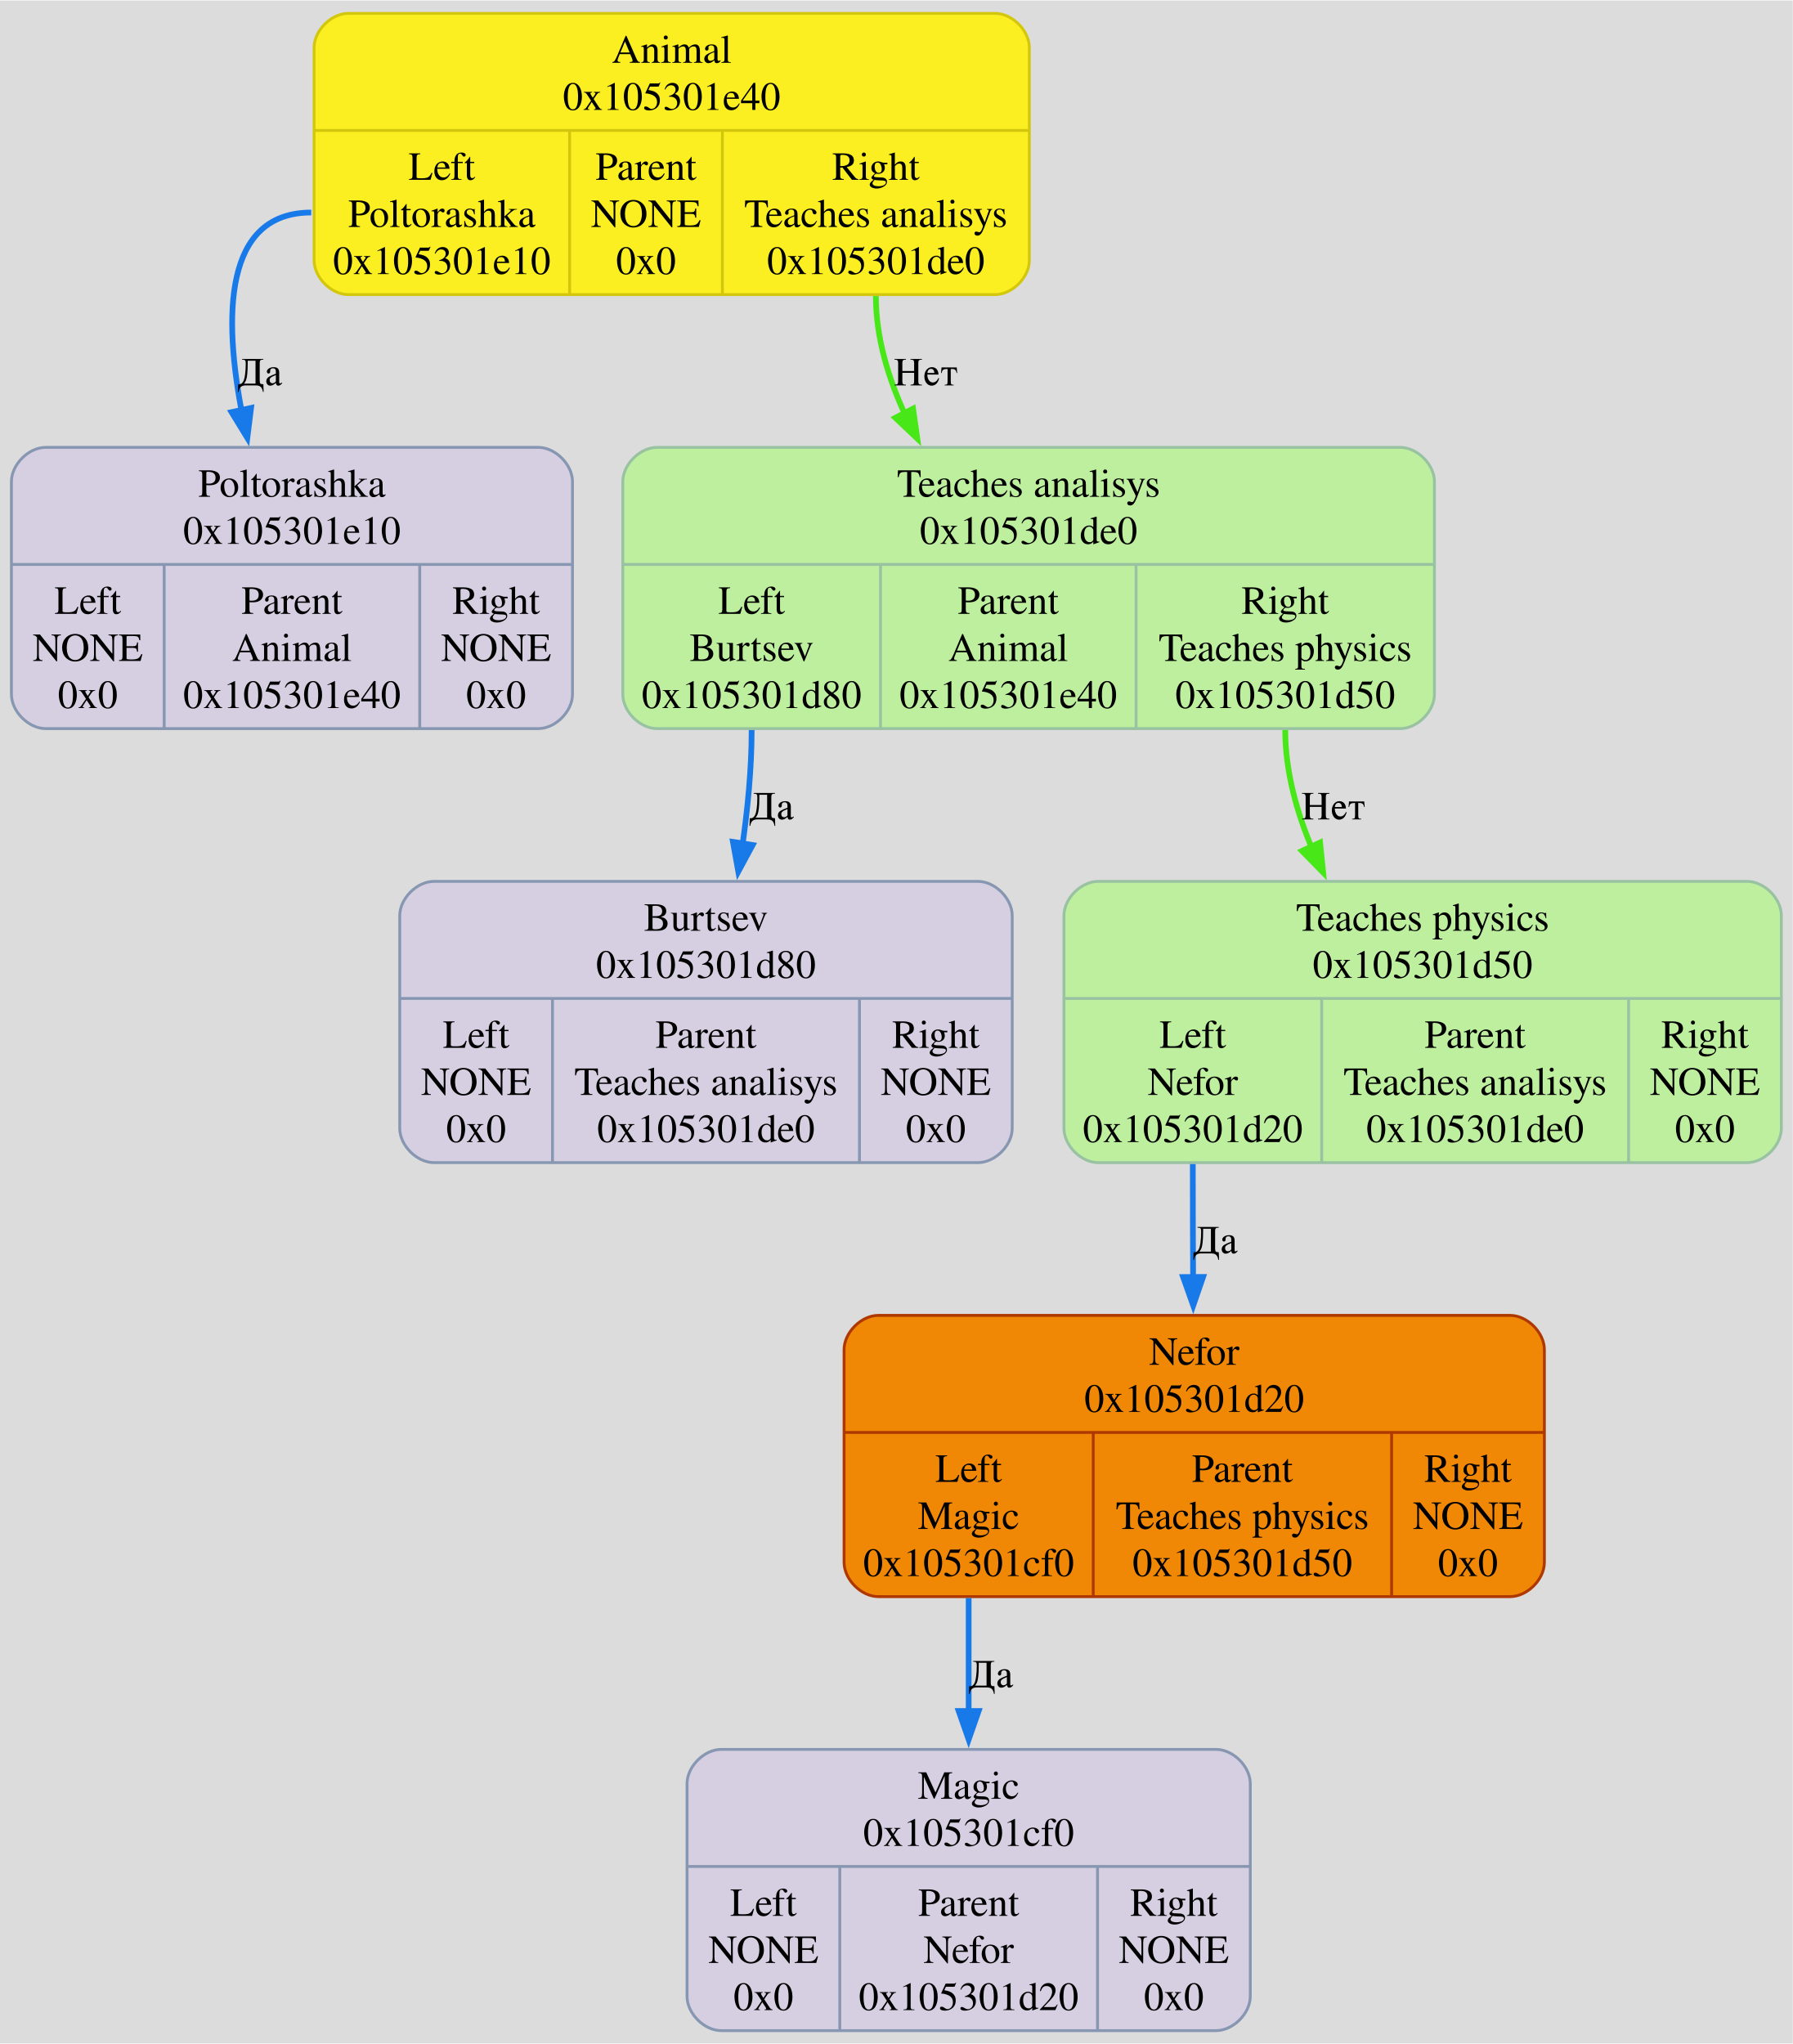
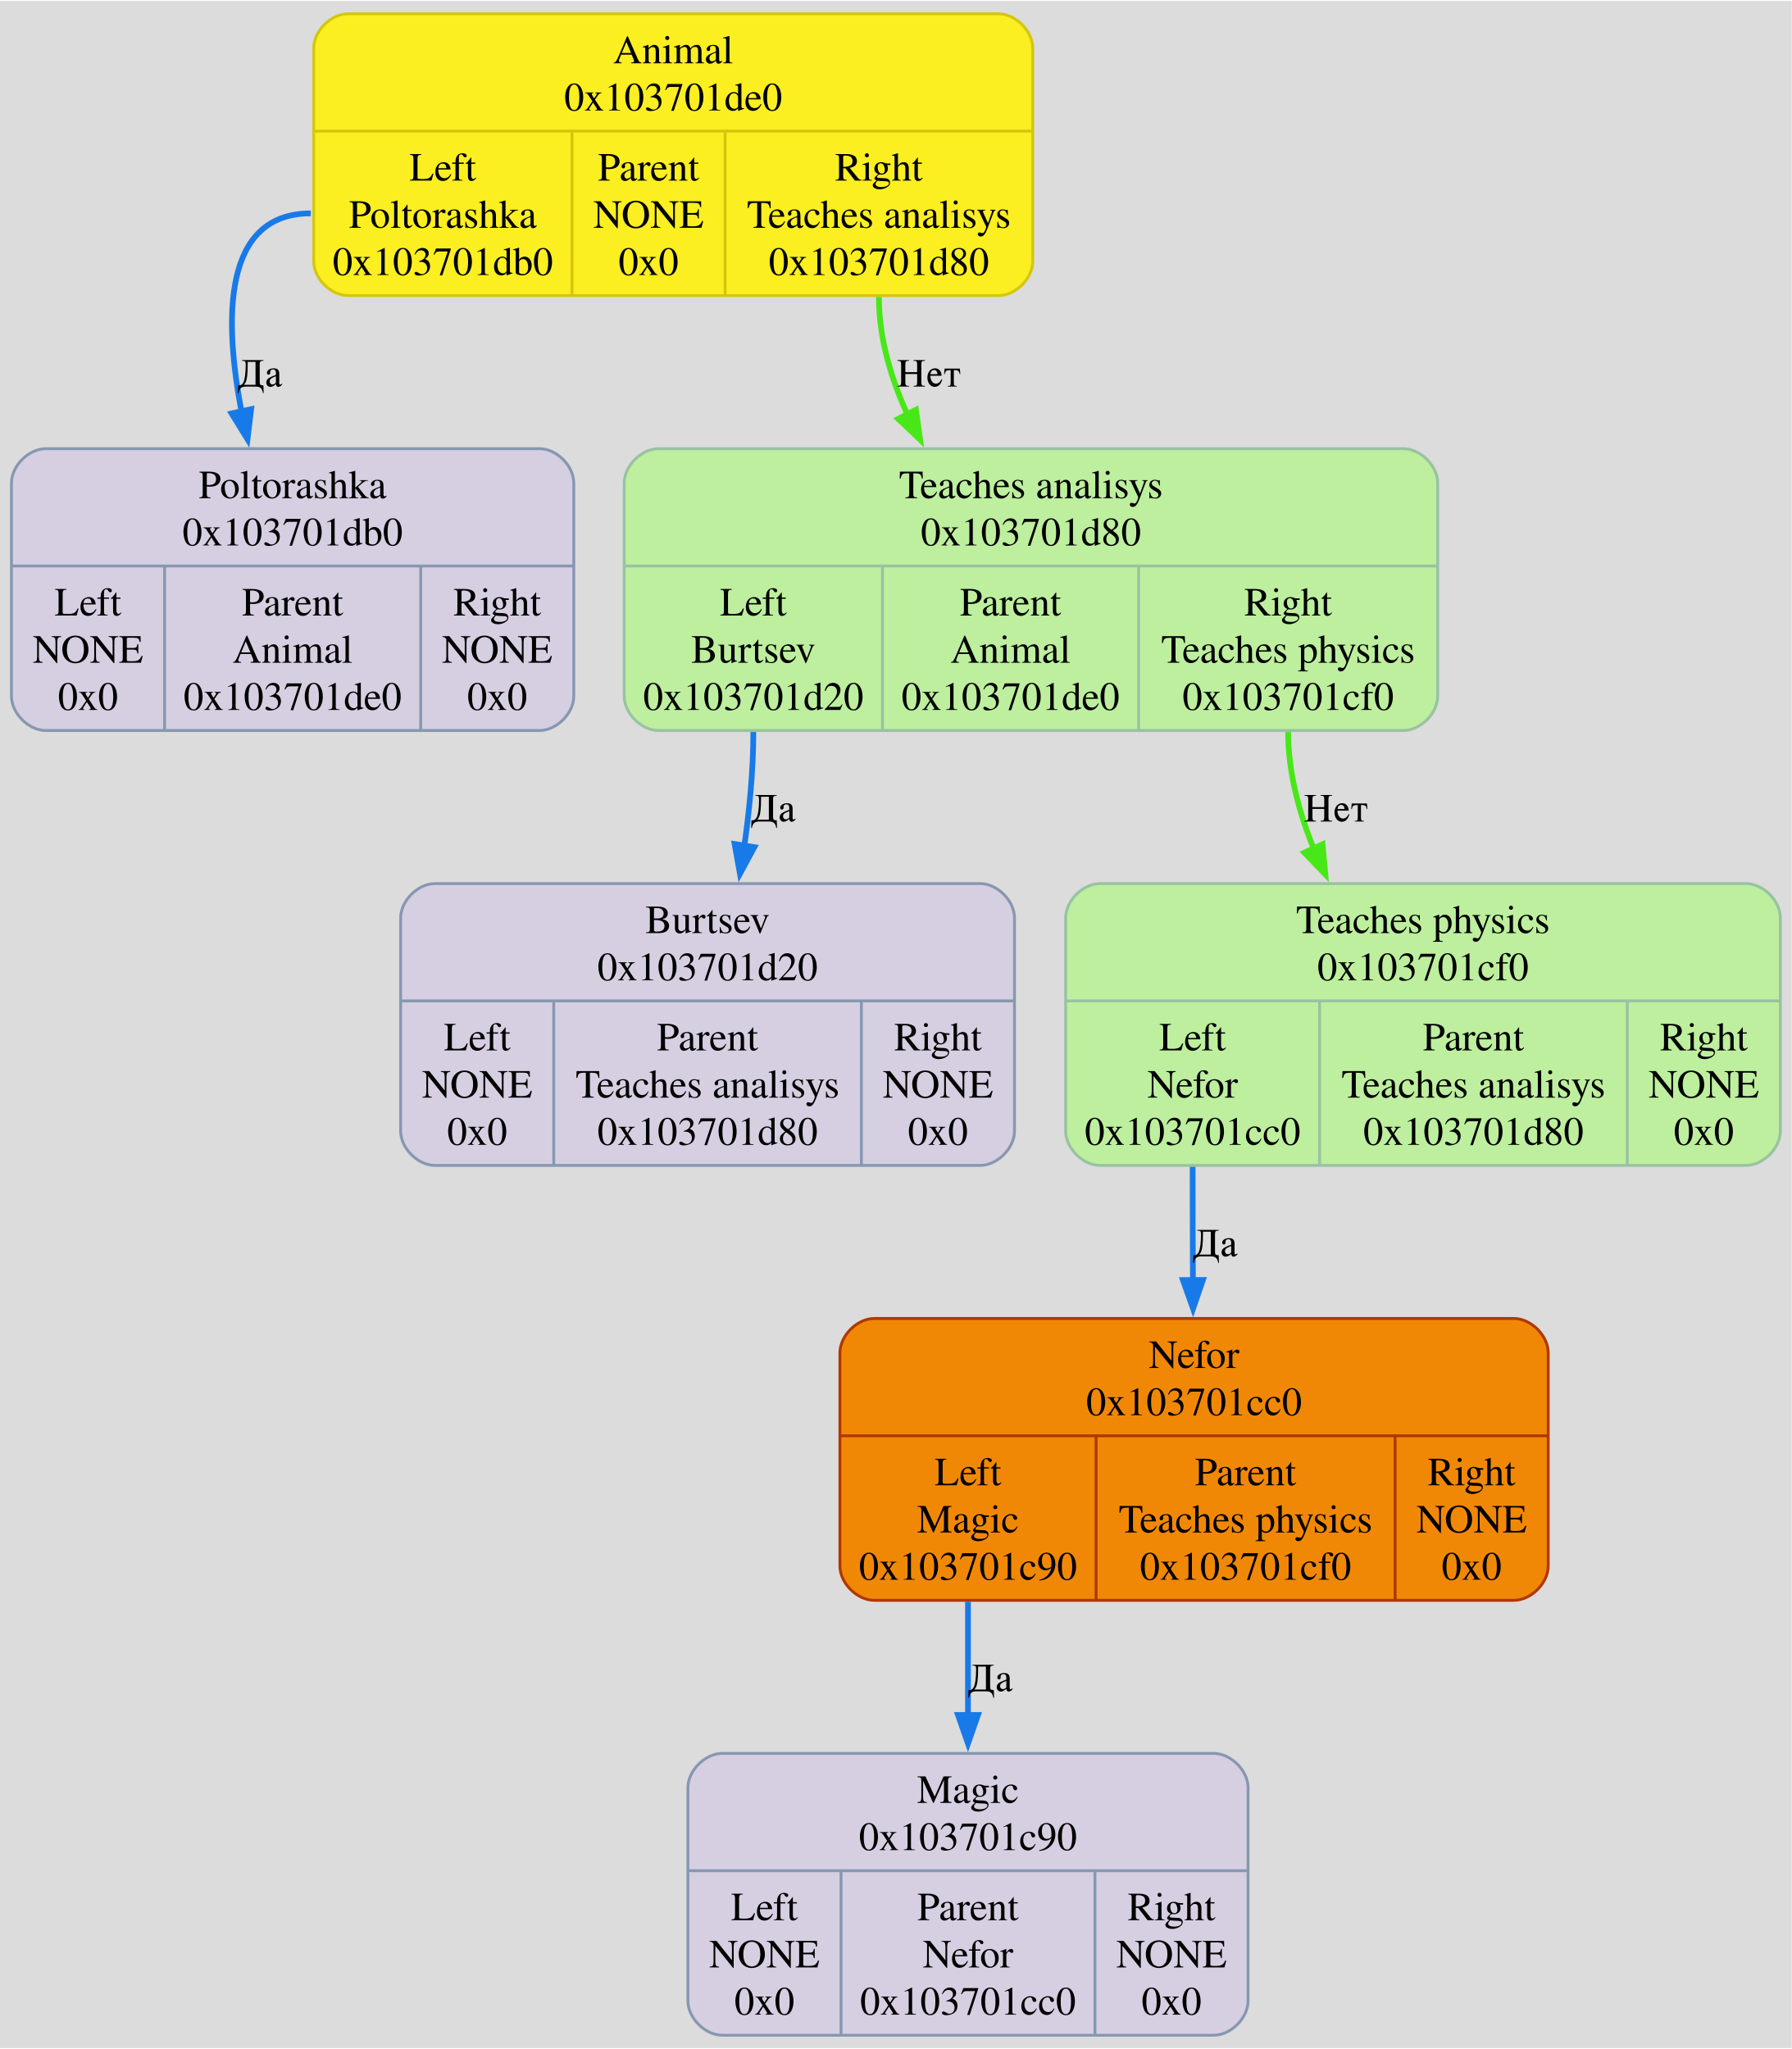
- <svg xmlns="http://www.w3.org/2000/svg" width="628pt" height="716pt" viewBox="0.00 0.00 627.88 715.50">
+ <svg xmlns="http://www.w3.org/2000/svg" width="626pt" height="716pt" viewBox="0.00 0.00 626.12 715.50">
  <g id="graph0" class="graph" transform="scale(1 1) rotate(0) translate(4 711.5)">
-     <polygon fill="#dcdcdc" stroke="none" points="-4,4 -4,-711.5 623.88,-711.5 623.88,4 -4,4" />
+     <polygon fill="#dcdcdc" stroke="none" points="-4,4 -4,-711.5 622.12,-711.5 622.12,4 -4,4" />
    <g id="node1" class="node">
-       <path fill="#fbee21" stroke="#d3c70d" d="M118,-608.5C118,-608.5 344.5,-608.5 344.5,-608.5 350.5,-608.5 356.5,-614.5 356.5,-620.5 356.5,-620.5 356.5,-695 356.5,-695 356.5,-701 350.5,-707 344.5,-707 344.5,-707 118,-707 118,-707 112,-707 106,-701 106,-695 106,-695 106,-620.5 106,-620.5 106,-614.5 112,-608.5 118,-608.5" />
+       <path fill="#fbee21" stroke="#d3c70d" d="M117.62,-608.5C117.62,-608.5 344.88,-608.5 344.88,-608.5 350.88,-608.5 356.88,-614.5 356.88,-620.5 356.88,-620.5 356.88,-695 356.88,-695 356.88,-701 350.88,-707 344.88,-707 344.88,-707 117.63,-707 117.63,-707 111.62,-707 105.62,-701 105.62,-695 105.62,-695 105.62,-620.5 105.62,-620.5 105.62,-614.5 111.62,-608.5 117.62,-608.5" />
      <text text-anchor="middle" x="231.25" y="-689.7" font-family="Times,serif" font-size="14.00" fill="#000000">Animal</text>
-       <text text-anchor="middle" x="231.25" y="-673.2" font-family="Times,serif" font-size="14.00" fill="#000000">0x105301e40</text>
-       <polyline fill="none" stroke="#d3c70d" points="106,-666 356.5,-666" />
+       <text text-anchor="middle" x="231.25" y="-673.2" font-family="Times,serif" font-size="14.00" fill="#000000">0x103701de0</text>
+       <polyline fill="none" stroke="#d3c70d" points="105.62,-666 356.88,-666" />
      <text text-anchor="middle" x="150.75" y="-648.7" font-family="Times,serif" font-size="14.00" fill="#000000">Left</text>
      <text text-anchor="middle" x="150.75" y="-632.2" font-family="Times,serif" font-size="14.00" fill="#000000">Poltorashka</text>
-       <text text-anchor="middle" x="150.75" y="-615.7" font-family="Times,serif" font-size="14.00" fill="#000000">0x105301e10</text>
-       <polyline fill="none" stroke="#d3c70d" points="195.5,-608.5 195.5,-666" />
-       <text text-anchor="middle" x="222.25" y="-648.7" font-family="Times,serif" font-size="14.00" fill="#000000">Parent</text>
-       <text text-anchor="middle" x="222.25" y="-632.2" font-family="Times,serif" font-size="14.00" fill="#000000">NONE</text>
-       <text text-anchor="middle" x="222.25" y="-615.7" font-family="Times,serif" font-size="14.00" fill="#000000">0x0</text>
-       <polyline fill="none" stroke="#d3c70d" points="249,-608.5 249,-666" />
-       <text text-anchor="middle" x="302.75" y="-648.7" font-family="Times,serif" font-size="14.00" fill="#000000">Right</text>
-       <text text-anchor="middle" x="302.75" y="-632.2" font-family="Times,serif" font-size="14.00" fill="#000000">Teaches analisys</text>
-       <text text-anchor="middle" x="302.75" y="-615.7" font-family="Times,serif" font-size="14.00" fill="#000000">0x105301de0</text>
+       <text text-anchor="middle" x="150.75" y="-615.7" font-family="Times,serif" font-size="14.00" fill="#000000">0x103701db0</text>
+       <polyline fill="none" stroke="#d3c70d" points="195.88,-608.5 195.88,-666" />
+       <text text-anchor="middle" x="222.62" y="-648.7" font-family="Times,serif" font-size="14.00" fill="#000000">Parent</text>
+       <text text-anchor="middle" x="222.62" y="-632.2" font-family="Times,serif" font-size="14.00" fill="#000000">NONE</text>
+       <text text-anchor="middle" x="222.62" y="-615.7" font-family="Times,serif" font-size="14.00" fill="#000000">0x0</text>
+       <polyline fill="none" stroke="#d3c70d" points="249.38,-608.5 249.38,-666" />
+       <text text-anchor="middle" x="303.12" y="-648.7" font-family="Times,serif" font-size="14.00" fill="#000000">Right</text>
+       <text text-anchor="middle" x="303.12" y="-632.2" font-family="Times,serif" font-size="14.00" fill="#000000">Teaches analisys</text>
+       <text text-anchor="middle" x="303.12" y="-615.7" font-family="Times,serif" font-size="14.00" fill="#000000">0x103701d80</text>
    </g>
    <g id="node2" class="node">
      <path fill="#d5cfe1" stroke="#8797b2" d="M12,-456.5C12,-456.5 184.5,-456.5 184.5,-456.5 190.5,-456.5 196.5,-462.5 196.5,-468.5 196.5,-468.5 196.5,-543 196.5,-543 196.5,-549 190.5,-555 184.5,-555 184.5,-555 12,-555 12,-555 6,-555 0,-549 0,-543 0,-543 0,-468.5 0,-468.5 0,-462.5 6,-456.5 12,-456.5" />
      <text text-anchor="middle" x="98.25" y="-537.7" font-family="Times,serif" font-size="14.00" fill="#000000">Poltorashka</text>
-       <text text-anchor="middle" x="98.25" y="-521.2" font-family="Times,serif" font-size="14.00" fill="#000000">0x105301e10</text>
+       <text text-anchor="middle" x="98.25" y="-521.2" font-family="Times,serif" font-size="14.00" fill="#000000">0x103701db0</text>
      <polyline fill="none" stroke="#8797b2" points="0,-514 196.5,-514" />
      <text text-anchor="middle" x="26.75" y="-496.7" font-family="Times,serif" font-size="14.00" fill="#000000">Left</text>
      <text text-anchor="middle" x="26.75" y="-480.2" font-family="Times,serif" font-size="14.00" fill="#000000">NONE</text>
      <text text-anchor="middle" x="26.75" y="-463.7" font-family="Times,serif" font-size="14.00" fill="#000000">0x0</text>
      <polyline fill="none" stroke="#8797b2" points="53.5,-456.5 53.5,-514" />
      <text text-anchor="middle" x="98.25" y="-496.7" font-family="Times,serif" font-size="14.00" fill="#000000">Parent</text>
      <text text-anchor="middle" x="98.25" y="-480.2" font-family="Times,serif" font-size="14.00" fill="#000000">Animal</text>
-       <text text-anchor="middle" x="98.25" y="-463.7" font-family="Times,serif" font-size="14.00" fill="#000000">0x105301e40</text>
+       <text text-anchor="middle" x="98.25" y="-463.7" font-family="Times,serif" font-size="14.00" fill="#000000">0x103701de0</text>
      <polyline fill="none" stroke="#8797b2" points="143,-456.5 143,-514" />
      <text text-anchor="middle" x="169.75" y="-496.7" font-family="Times,serif" font-size="14.00" fill="#000000">Right</text>
      <text text-anchor="middle" x="169.75" y="-480.2" font-family="Times,serif" font-size="14.00" fill="#000000">NONE</text>
      <text text-anchor="middle" x="169.75" y="-463.7" font-family="Times,serif" font-size="14.00" fill="#000000">0x0</text>
    </g>
    <g id="edge1" class="edge">
-       <path fill="none" stroke="#187ae8" stroke-width="2" d="M105,-637.25C74.29,-637.25 74.17,-600.77 80.87,-566.38" />
-       <polygon fill="#187ae8" stroke="#187ae8" stroke-width="2" points="83.93,-568.82 82.62,-558.3 77.09,-567.34 83.93,-568.82" />
-       <text text-anchor="middle" x="87.09" y="-576.7" font-family="Times,serif" font-size="14.00">Да</text>
+       <path fill="none" stroke="#187ae8" stroke-width="2" d="M104.62,-637.25C73.92,-637.25 73.9,-600.77 80.71,-566.38" />
+       <polygon fill="#187ae8" stroke="#187ae8" stroke-width="2" points="83.76,-568.82 82.48,-558.3 76.92,-567.32 83.76,-568.82" />
+       <text text-anchor="middle" x="86.89" y="-576.7" font-family="Times,serif" font-size="14.00">Да</text>
    </g>
    <g id="node4" class="node">
      <path fill="#bdef9e" stroke="#99c2a2" d="M226.12,-456.5C226.12,-456.5 486.38,-456.5 486.38,-456.5 492.38,-456.5 498.38,-462.5 498.38,-468.5 498.38,-468.5 498.38,-543 498.38,-543 498.38,-549 492.38,-555 486.38,-555 486.38,-555 226.12,-555 226.12,-555 220.12,-555 214.12,-549 214.12,-543 214.12,-543 214.12,-468.5 214.12,-468.5 214.12,-462.5 220.12,-456.5 226.12,-456.5" />
      <text text-anchor="middle" x="356.25" y="-537.7" font-family="Times,serif" font-size="14.00" fill="#000000">Teaches analisys</text>
-       <text text-anchor="middle" x="356.25" y="-521.2" font-family="Times,serif" font-size="14.00" fill="#000000">0x105301de0</text>
+       <text text-anchor="middle" x="356.25" y="-521.2" font-family="Times,serif" font-size="14.00" fill="#000000">0x103701d80</text>
      <polyline fill="none" stroke="#99c2a2" points="214.12,-514 498.38,-514" />
      <text text-anchor="middle" x="259.25" y="-496.7" font-family="Times,serif" font-size="14.00" fill="#000000">Left</text>
      <text text-anchor="middle" x="259.25" y="-480.2" font-family="Times,serif" font-size="14.00" fill="#000000">Burtsev</text>
-       <text text-anchor="middle" x="259.25" y="-463.7" font-family="Times,serif" font-size="14.00" fill="#000000">0x105301d80</text>
+       <text text-anchor="middle" x="259.25" y="-463.7" font-family="Times,serif" font-size="14.00" fill="#000000">0x103701d20</text>
      <polyline fill="none" stroke="#99c2a2" points="304.38,-456.5 304.38,-514" />
      <text text-anchor="middle" x="349.12" y="-496.7" font-family="Times,serif" font-size="14.00" fill="#000000">Parent</text>
      <text text-anchor="middle" x="349.12" y="-480.2" font-family="Times,serif" font-size="14.00" fill="#000000">Animal</text>
-       <text text-anchor="middle" x="349.12" y="-463.7" font-family="Times,serif" font-size="14.00" fill="#000000">0x105301e40</text>
+       <text text-anchor="middle" x="349.12" y="-463.7" font-family="Times,serif" font-size="14.00" fill="#000000">0x103701de0</text>
      <polyline fill="none" stroke="#99c2a2" points="393.88,-456.5 393.88,-514" />
      <text text-anchor="middle" x="446.12" y="-496.7" font-family="Times,serif" font-size="14.00" fill="#000000">Right</text>
      <text text-anchor="middle" x="446.12" y="-480.2" font-family="Times,serif" font-size="14.00" fill="#000000">Teaches physics</text>
-       <text text-anchor="middle" x="446.12" y="-463.7" font-family="Times,serif" font-size="14.00" fill="#000000">0x105301d50</text>
+       <text text-anchor="middle" x="446.12" y="-463.7" font-family="Times,serif" font-size="14.00" fill="#000000">0x103701cf0</text>
    </g>
    <g id="edge6" class="edge">
-       <path fill="none" stroke="#48e818" stroke-width="2" d="M302.75,-608C302.75,-593.35 307.19,-578.74 313.5,-565.36" />
-       <polygon fill="#48e818" stroke="#48e818" stroke-width="2" points="315.78,-568.57 317.27,-558.08 309.56,-565.36 315.78,-568.57" />
-       <text text-anchor="middle" x="320.25" y="-576.7" font-family="Times,serif" font-size="14.00">Нет</text>
+       <path fill="none" stroke="#48e818" stroke-width="2" d="M303.12,-608C303.12,-593.37 307.53,-578.77 313.8,-565.39" />
+       <polygon fill="#48e818" stroke="#48e818" stroke-width="2" points="316.08,-568.61 317.54,-558.12 309.86,-565.42 316.08,-568.61" />
+       <text text-anchor="middle" x="320.58" y="-576.7" font-family="Times,serif" font-size="14.00">Нет</text>
    </g>
    <g id="node3" class="node">
-       <path fill="#f18805" stroke="#af3800" d="M303.62,-152.5C303.62,-152.5 524.88,-152.5 524.88,-152.5 530.88,-152.5 536.88,-158.5 536.88,-164.5 536.88,-164.5 536.88,-239 536.88,-239 536.88,-245 530.88,-251 524.88,-251 524.88,-251 303.62,-251 303.62,-251 297.62,-251 291.62,-245 291.62,-239 291.62,-239 291.62,-164.5 291.62,-164.5 291.62,-158.5 297.62,-152.5 303.62,-152.5" />
-       <text text-anchor="middle" x="414.25" y="-233.7" font-family="Times,serif" font-size="14.00" fill="#000000">Nefor</text>
-       <text text-anchor="middle" x="414.25" y="-217.2" font-family="Times,serif" font-size="14.00" fill="#000000">0x105301d20</text>
-       <polyline fill="none" stroke="#af3800" points="291.62,-210 536.88,-210" />
-       <text text-anchor="middle" x="335.25" y="-192.7" font-family="Times,serif" font-size="14.00" fill="#000000">Left</text>
-       <text text-anchor="middle" x="335.25" y="-176.2" font-family="Times,serif" font-size="14.00" fill="#000000">Magic</text>
-       <text text-anchor="middle" x="335.25" y="-159.7" font-family="Times,serif" font-size="14.00" fill="#000000">0x105301cf0</text>
-       <polyline fill="none" stroke="#af3800" points="378.88,-152.5 378.88,-210" />
-       <text text-anchor="middle" x="431.12" y="-192.7" font-family="Times,serif" font-size="14.00" fill="#000000">Parent</text>
-       <text text-anchor="middle" x="431.12" y="-176.2" font-family="Times,serif" font-size="14.00" fill="#000000">Teaches physics</text>
-       <text text-anchor="middle" x="431.12" y="-159.7" font-family="Times,serif" font-size="14.00" fill="#000000">0x105301d50</text>
-       <polyline fill="none" stroke="#af3800" points="483.38,-152.5 483.38,-210" />
-       <text text-anchor="middle" x="510.12" y="-192.7" font-family="Times,serif" font-size="14.00" fill="#000000">Right</text>
-       <text text-anchor="middle" x="510.12" y="-176.2" font-family="Times,serif" font-size="14.00" fill="#000000">NONE</text>
-       <text text-anchor="middle" x="510.12" y="-159.7" font-family="Times,serif" font-size="14.00" fill="#000000">0x0</text>
+       <path fill="#f18805" stroke="#af3800" d="M301.5,-152.5C301.5,-152.5 525,-152.5 525,-152.5 531,-152.5 537,-158.5 537,-164.5 537,-164.5 537,-239 537,-239 537,-245 531,-251 525,-251 525,-251 301.5,-251 301.5,-251 295.5,-251 289.5,-245 289.5,-239 289.5,-239 289.5,-164.5 289.5,-164.5 289.5,-158.5 295.5,-152.5 301.5,-152.5" />
+       <text text-anchor="middle" x="413.25" y="-233.7" font-family="Times,serif" font-size="14.00" fill="#000000">Nefor</text>
+       <text text-anchor="middle" x="413.25" y="-217.2" font-family="Times,serif" font-size="14.00" fill="#000000">0x103701cc0</text>
+       <polyline fill="none" stroke="#af3800" points="289.5,-210 537,-210" />
+       <text text-anchor="middle" x="334.25" y="-192.7" font-family="Times,serif" font-size="14.00" fill="#000000">Left</text>
+       <text text-anchor="middle" x="334.25" y="-176.2" font-family="Times,serif" font-size="14.00" fill="#000000">Magic</text>
+       <text text-anchor="middle" x="334.25" y="-159.7" font-family="Times,serif" font-size="14.00" fill="#000000">0x103701c90</text>
+       <polyline fill="none" stroke="#af3800" points="379,-152.5 379,-210" />
+       <text text-anchor="middle" x="431.25" y="-192.7" font-family="Times,serif" font-size="14.00" fill="#000000">Parent</text>
+       <text text-anchor="middle" x="431.25" y="-176.2" font-family="Times,serif" font-size="14.00" fill="#000000">Teaches physics</text>
+       <text text-anchor="middle" x="431.25" y="-159.7" font-family="Times,serif" font-size="14.00" fill="#000000">0x103701cf0</text>
+       <polyline fill="none" stroke="#af3800" points="483.5,-152.5 483.5,-210" />
+       <text text-anchor="middle" x="510.25" y="-192.7" font-family="Times,serif" font-size="14.00" fill="#000000">Right</text>
+       <text text-anchor="middle" x="510.25" y="-176.2" font-family="Times,serif" font-size="14.00" fill="#000000">NONE</text>
+       <text text-anchor="middle" x="510.25" y="-159.7" font-family="Times,serif" font-size="14.00" fill="#000000">0x0</text>
    </g>
    <g id="node7" class="node">
-       <path fill="#d5cfe1" stroke="#8797b2" d="M248.62,-0.5C248.62,-0.5 421.88,-0.5 421.88,-0.5 427.88,-0.5 433.88,-6.5 433.88,-12.5 433.88,-12.5 433.88,-87 433.88,-87 433.88,-93 427.88,-99 421.88,-99 421.88,-99 248.62,-99 248.62,-99 242.62,-99 236.62,-93 236.62,-87 236.62,-87 236.62,-12.5 236.62,-12.5 236.62,-6.5 242.62,-0.5 248.62,-0.5" />
-       <text text-anchor="middle" x="335.25" y="-81.7" font-family="Times,serif" font-size="14.00" fill="#000000">Magic</text>
-       <text text-anchor="middle" x="335.25" y="-65.2" font-family="Times,serif" font-size="14.00" fill="#000000">0x105301cf0</text>
-       <polyline fill="none" stroke="#8797b2" points="236.62,-58 433.88,-58" />
-       <text text-anchor="middle" x="263.38" y="-40.7" font-family="Times,serif" font-size="14.00" fill="#000000">Left</text>
-       <text text-anchor="middle" x="263.38" y="-24.2" font-family="Times,serif" font-size="14.00" fill="#000000">NONE</text>
-       <text text-anchor="middle" x="263.38" y="-7.7" font-family="Times,serif" font-size="14.00" fill="#000000">0x0</text>
-       <polyline fill="none" stroke="#8797b2" points="290.12,-0.5 290.12,-58" />
-       <text text-anchor="middle" x="335.25" y="-40.7" font-family="Times,serif" font-size="14.00" fill="#000000">Parent</text>
-       <text text-anchor="middle" x="335.25" y="-24.2" font-family="Times,serif" font-size="14.00" fill="#000000">Nefor</text>
-       <text text-anchor="middle" x="335.25" y="-7.7" font-family="Times,serif" font-size="14.00" fill="#000000">0x105301d20</text>
-       <polyline fill="none" stroke="#8797b2" points="380.38,-0.5 380.38,-58" />
-       <text text-anchor="middle" x="407.12" y="-40.7" font-family="Times,serif" font-size="14.00" fill="#000000">Right</text>
-       <text text-anchor="middle" x="407.12" y="-24.2" font-family="Times,serif" font-size="14.00" fill="#000000">NONE</text>
-       <text text-anchor="middle" x="407.12" y="-7.7" font-family="Times,serif" font-size="14.00" fill="#000000">0x0</text>
+       <path fill="#d5cfe1" stroke="#8797b2" d="M248.38,-0.5C248.38,-0.5 420.12,-0.5 420.12,-0.5 426.12,-0.5 432.12,-6.5 432.12,-12.5 432.12,-12.5 432.12,-87 432.12,-87 432.12,-93 426.12,-99 420.12,-99 420.12,-99 248.38,-99 248.38,-99 242.38,-99 236.38,-93 236.38,-87 236.38,-87 236.38,-12.5 236.38,-12.5 236.38,-6.5 242.38,-0.5 248.38,-0.5" />
+       <text text-anchor="middle" x="334.25" y="-81.7" font-family="Times,serif" font-size="14.00" fill="#000000">Magic</text>
+       <text text-anchor="middle" x="334.25" y="-65.2" font-family="Times,serif" font-size="14.00" fill="#000000">0x103701c90</text>
+       <polyline fill="none" stroke="#8797b2" points="236.38,-58 432.12,-58" />
+       <text text-anchor="middle" x="263.12" y="-40.7" font-family="Times,serif" font-size="14.00" fill="#000000">Left</text>
+       <text text-anchor="middle" x="263.12" y="-24.2" font-family="Times,serif" font-size="14.00" fill="#000000">NONE</text>
+       <text text-anchor="middle" x="263.12" y="-7.7" font-family="Times,serif" font-size="14.00" fill="#000000">0x0</text>
+       <polyline fill="none" stroke="#8797b2" points="289.88,-0.5 289.88,-58" />
+       <text text-anchor="middle" x="334.25" y="-40.7" font-family="Times,serif" font-size="14.00" fill="#000000">Parent</text>
+       <text text-anchor="middle" x="334.25" y="-24.2" font-family="Times,serif" font-size="14.00" fill="#000000">Nefor</text>
+       <text text-anchor="middle" x="334.25" y="-7.7" font-family="Times,serif" font-size="14.00" fill="#000000">0x103701cc0</text>
+       <polyline fill="none" stroke="#8797b2" points="378.62,-0.5 378.62,-58" />
+       <text text-anchor="middle" x="405.38" y="-40.7" font-family="Times,serif" font-size="14.00" fill="#000000">Right</text>
+       <text text-anchor="middle" x="405.38" y="-24.2" font-family="Times,serif" font-size="14.00" fill="#000000">NONE</text>
+       <text text-anchor="middle" x="405.38" y="-7.7" font-family="Times,serif" font-size="14.00" fill="#000000">0x0</text>
    </g>
    <g id="edge4" class="edge">
-       <path fill="none" stroke="#187ae8" stroke-width="2" d="M335.25,-152C335.25,-138.61 335.25,-124.22 335.25,-110.62" />
-       <polygon fill="#187ae8" stroke="#187ae8" stroke-width="2" points="338.75,-112.44 335.25,-102.44 331.75,-112.44 338.75,-112.44" />
-       <text text-anchor="middle" x="343.12" y="-120.7" font-family="Times,serif" font-size="14.00">Да</text>
+       <path fill="none" stroke="#187ae8" stroke-width="2" d="M334.25,-152C334.25,-138.61 334.25,-124.22 334.25,-110.62" />
+       <polygon fill="#187ae8" stroke="#187ae8" stroke-width="2" points="337.75,-112.44 334.25,-102.44 330.75,-112.44 337.75,-112.44" />
+       <text text-anchor="middle" x="342.12" y="-120.7" font-family="Times,serif" font-size="14.00">Да</text>
    </g>
    <g id="node5" class="node">
      <path fill="#d5cfe1" stroke="#8797b2" d="M148,-304.5C148,-304.5 338.5,-304.5 338.5,-304.5 344.5,-304.5 350.5,-310.5 350.5,-316.5 350.5,-316.5 350.5,-391 350.5,-391 350.5,-397 344.5,-403 338.5,-403 338.5,-403 148,-403 148,-403 142,-403 136,-397 136,-391 136,-391 136,-316.5 136,-316.5 136,-310.5 142,-304.5 148,-304.5" />
      <text text-anchor="middle" x="243.25" y="-385.7" font-family="Times,serif" font-size="14.00" fill="#000000">Burtsev</text>
-       <text text-anchor="middle" x="243.25" y="-369.2" font-family="Times,serif" font-size="14.00" fill="#000000">0x105301d80</text>
+       <text text-anchor="middle" x="243.25" y="-369.2" font-family="Times,serif" font-size="14.00" fill="#000000">0x103701d20</text>
      <polyline fill="none" stroke="#8797b2" points="136,-362 350.5,-362" />
      <text text-anchor="middle" x="162.75" y="-344.7" font-family="Times,serif" font-size="14.00" fill="#000000">Left</text>
      <text text-anchor="middle" x="162.75" y="-328.2" font-family="Times,serif" font-size="14.00" fill="#000000">NONE</text>
      <text text-anchor="middle" x="162.75" y="-311.7" font-family="Times,serif" font-size="14.00" fill="#000000">0x0</text>
      <polyline fill="none" stroke="#8797b2" points="189.5,-304.5 189.5,-362" />
      <text text-anchor="middle" x="243.25" y="-344.7" font-family="Times,serif" font-size="14.00" fill="#000000">Parent</text>
      <text text-anchor="middle" x="243.25" y="-328.2" font-family="Times,serif" font-size="14.00" fill="#000000">Teaches analisys</text>
-       <text text-anchor="middle" x="243.25" y="-311.7" font-family="Times,serif" font-size="14.00" fill="#000000">0x105301de0</text>
+       <text text-anchor="middle" x="243.25" y="-311.7" font-family="Times,serif" font-size="14.00" fill="#000000">0x103701d80</text>
      <polyline fill="none" stroke="#8797b2" points="297,-304.5 297,-362" />
      <text text-anchor="middle" x="323.75" y="-344.7" font-family="Times,serif" font-size="14.00" fill="#000000">Right</text>
      <text text-anchor="middle" x="323.75" y="-328.2" font-family="Times,serif" font-size="14.00" fill="#000000">NONE</text>
      <text text-anchor="middle" x="323.75" y="-311.7" font-family="Times,serif" font-size="14.00" fill="#000000">0x0</text>
    </g>
    <g id="edge2" class="edge">
      <path fill="none" stroke="#187ae8" stroke-width="2" d="M259.25,-456C259.25,-442.51 257.85,-428.14 255.87,-414.58" />
      <polygon fill="#187ae8" stroke="#187ae8" stroke-width="2" points="259.6,-415.74 254.57,-406.42 252.69,-416.84 259.6,-415.74" />
      <text text-anchor="middle" x="266.27" y="-424.7" font-family="Times,serif" font-size="14.00">Да</text>
    </g>
    <g id="node6" class="node">
-       <path fill="#bdef9e" stroke="#99c2a2" d="M380.62,-304.5C380.62,-304.5 607.88,-304.5 607.88,-304.5 613.88,-304.5 619.88,-310.5 619.88,-316.5 619.88,-316.5 619.88,-391 619.88,-391 619.88,-397 613.88,-403 607.88,-403 607.88,-403 380.62,-403 380.62,-403 374.62,-403 368.62,-397 368.62,-391 368.62,-391 368.62,-316.5 368.62,-316.5 368.62,-310.5 374.62,-304.5 380.62,-304.5" />
-       <text text-anchor="middle" x="494.25" y="-385.7" font-family="Times,serif" font-size="14.00" fill="#000000">Teaches physics</text>
-       <text text-anchor="middle" x="494.25" y="-369.2" font-family="Times,serif" font-size="14.00" fill="#000000">0x105301d50</text>
-       <polyline fill="none" stroke="#99c2a2" points="368.62,-362 619.88,-362" />
-       <text text-anchor="middle" x="413.75" y="-344.7" font-family="Times,serif" font-size="14.00" fill="#000000">Left</text>
-       <text text-anchor="middle" x="413.75" y="-328.2" font-family="Times,serif" font-size="14.00" fill="#000000">Nefor</text>
-       <text text-anchor="middle" x="413.75" y="-311.7" font-family="Times,serif" font-size="14.00" fill="#000000">0x105301d20</text>
-       <polyline fill="none" stroke="#99c2a2" points="458.88,-304.5 458.88,-362" />
-       <text text-anchor="middle" x="512.62" y="-344.7" font-family="Times,serif" font-size="14.00" fill="#000000">Parent</text>
-       <text text-anchor="middle" x="512.62" y="-328.2" font-family="Times,serif" font-size="14.00" fill="#000000">Teaches analisys</text>
-       <text text-anchor="middle" x="512.62" y="-311.7" font-family="Times,serif" font-size="14.00" fill="#000000">0x105301de0</text>
-       <polyline fill="none" stroke="#99c2a2" points="566.38,-304.5 566.38,-362" />
-       <text text-anchor="middle" x="593.12" y="-344.7" font-family="Times,serif" font-size="14.00" fill="#000000">Right</text>
-       <text text-anchor="middle" x="593.12" y="-328.2" font-family="Times,serif" font-size="14.00" fill="#000000">NONE</text>
-       <text text-anchor="middle" x="593.12" y="-311.7" font-family="Times,serif" font-size="14.00" fill="#000000">0x0</text>
+       <path fill="#bdef9e" stroke="#99c2a2" d="M380.38,-304.5C380.38,-304.5 606.12,-304.5 606.12,-304.5 612.12,-304.5 618.12,-310.5 618.12,-316.5 618.12,-316.5 618.12,-391 618.12,-391 618.12,-397 612.12,-403 606.12,-403 606.12,-403 380.38,-403 380.38,-403 374.38,-403 368.38,-397 368.38,-391 368.38,-391 368.38,-316.5 368.38,-316.5 368.38,-310.5 374.38,-304.5 380.38,-304.5" />
+       <text text-anchor="middle" x="493.25" y="-385.7" font-family="Times,serif" font-size="14.00" fill="#000000">Teaches physics</text>
+       <text text-anchor="middle" x="493.25" y="-369.2" font-family="Times,serif" font-size="14.00" fill="#000000">0x103701cf0</text>
+       <polyline fill="none" stroke="#99c2a2" points="368.38,-362 618.12,-362" />
+       <text text-anchor="middle" x="412.75" y="-344.7" font-family="Times,serif" font-size="14.00" fill="#000000">Left</text>
+       <text text-anchor="middle" x="412.75" y="-328.2" font-family="Times,serif" font-size="14.00" fill="#000000">Nefor</text>
+       <text text-anchor="middle" x="412.75" y="-311.7" font-family="Times,serif" font-size="14.00" fill="#000000">0x103701cc0</text>
+       <polyline fill="none" stroke="#99c2a2" points="457.12,-304.5 457.12,-362" />
+       <text text-anchor="middle" x="510.88" y="-344.7" font-family="Times,serif" font-size="14.00" fill="#000000">Parent</text>
+       <text text-anchor="middle" x="510.88" y="-328.2" font-family="Times,serif" font-size="14.00" fill="#000000">Teaches analisys</text>
+       <text text-anchor="middle" x="510.88" y="-311.7" font-family="Times,serif" font-size="14.00" fill="#000000">0x103701d80</text>
+       <polyline fill="none" stroke="#99c2a2" points="564.62,-304.5 564.62,-362" />
+       <text text-anchor="middle" x="591.38" y="-344.7" font-family="Times,serif" font-size="14.00" fill="#000000">Right</text>
+       <text text-anchor="middle" x="591.38" y="-328.2" font-family="Times,serif" font-size="14.00" fill="#000000">NONE</text>
+       <text text-anchor="middle" x="591.38" y="-311.7" font-family="Times,serif" font-size="14.00" fill="#000000">0x0</text>
    </g>
    <g id="edge5" class="edge">
-       <path fill="none" stroke="#48e818" stroke-width="2" d="M446.12,-456C446.12,-441.5 450.2,-426.86 455.98,-413.4" />
-       <polygon fill="#48e818" stroke="#48e818" stroke-width="2" points="458.33,-416.63 459.41,-406.09 451.99,-413.66 458.33,-416.63" />
-       <text text-anchor="middle" x="462.96" y="-424.7" font-family="Times,serif" font-size="14.00">Нет</text>
+       <path fill="none" stroke="#48e818" stroke-width="2" d="M446.12,-456C446.12,-441.7 450.04,-427.23 455.61,-413.88" />
+       <polygon fill="#48e818" stroke="#48e818" stroke-width="2" points="458.15,-416.74 459.13,-406.19 451.79,-413.82 458.15,-416.74" />
+       <text text-anchor="middle" x="462.84" y="-424.7" font-family="Times,serif" font-size="14.00">Нет</text>
    </g>
    <g id="edge3" class="edge">
-       <path fill="none" stroke="#187ae8" stroke-width="2" d="M413.75,-304C413.75,-290.61 413.79,-276.22 413.86,-262.62" />
-       <polygon fill="#187ae8" stroke="#187ae8" stroke-width="2" points="417.35,-264.46 413.9,-254.44 410.35,-264.43 417.35,-264.46" />
-       <text text-anchor="middle" x="421.7" y="-272.7" font-family="Times,serif" font-size="14.00">Да</text>
+       <path fill="none" stroke="#187ae8" stroke-width="2" d="M412.75,-304C412.75,-290.61 412.79,-276.22 412.86,-262.62" />
+       <polygon fill="#187ae8" stroke="#187ae8" stroke-width="2" points="416.35,-264.46 412.9,-254.44 409.35,-264.43 416.35,-264.46" />
+       <text text-anchor="middle" x="420.7" y="-272.7" font-family="Times,serif" font-size="14.00">Да</text>
    </g>
  </g>
</svg>
